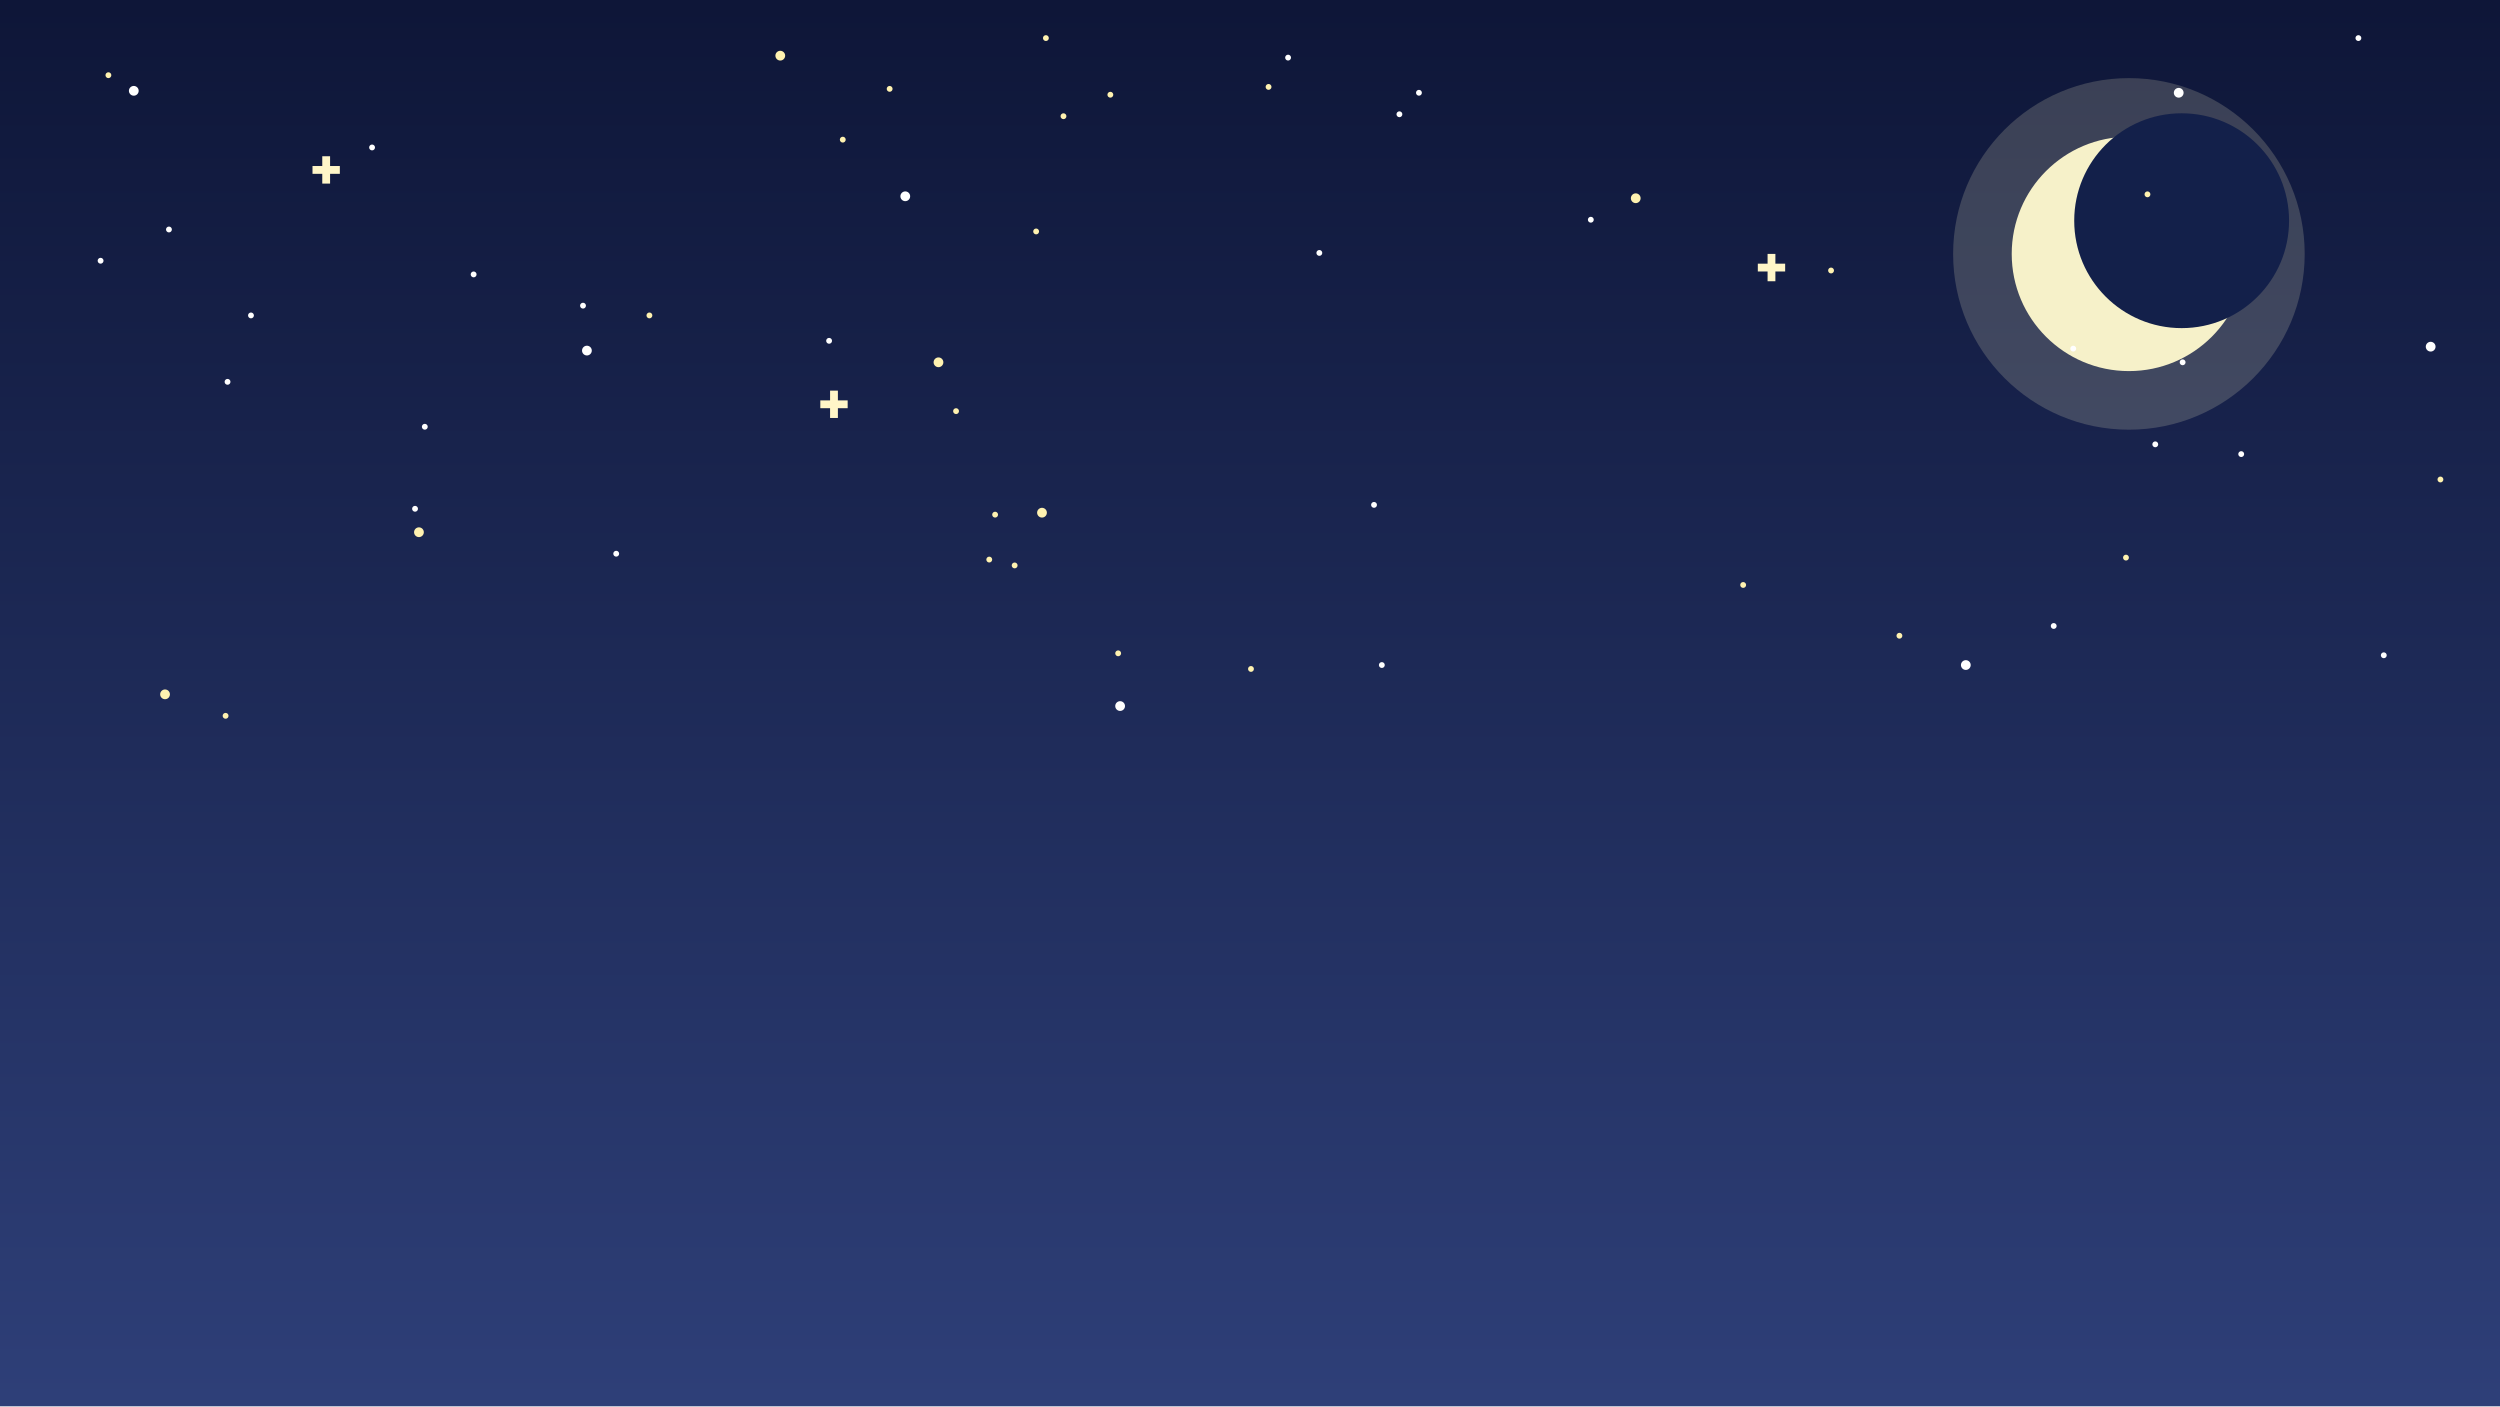
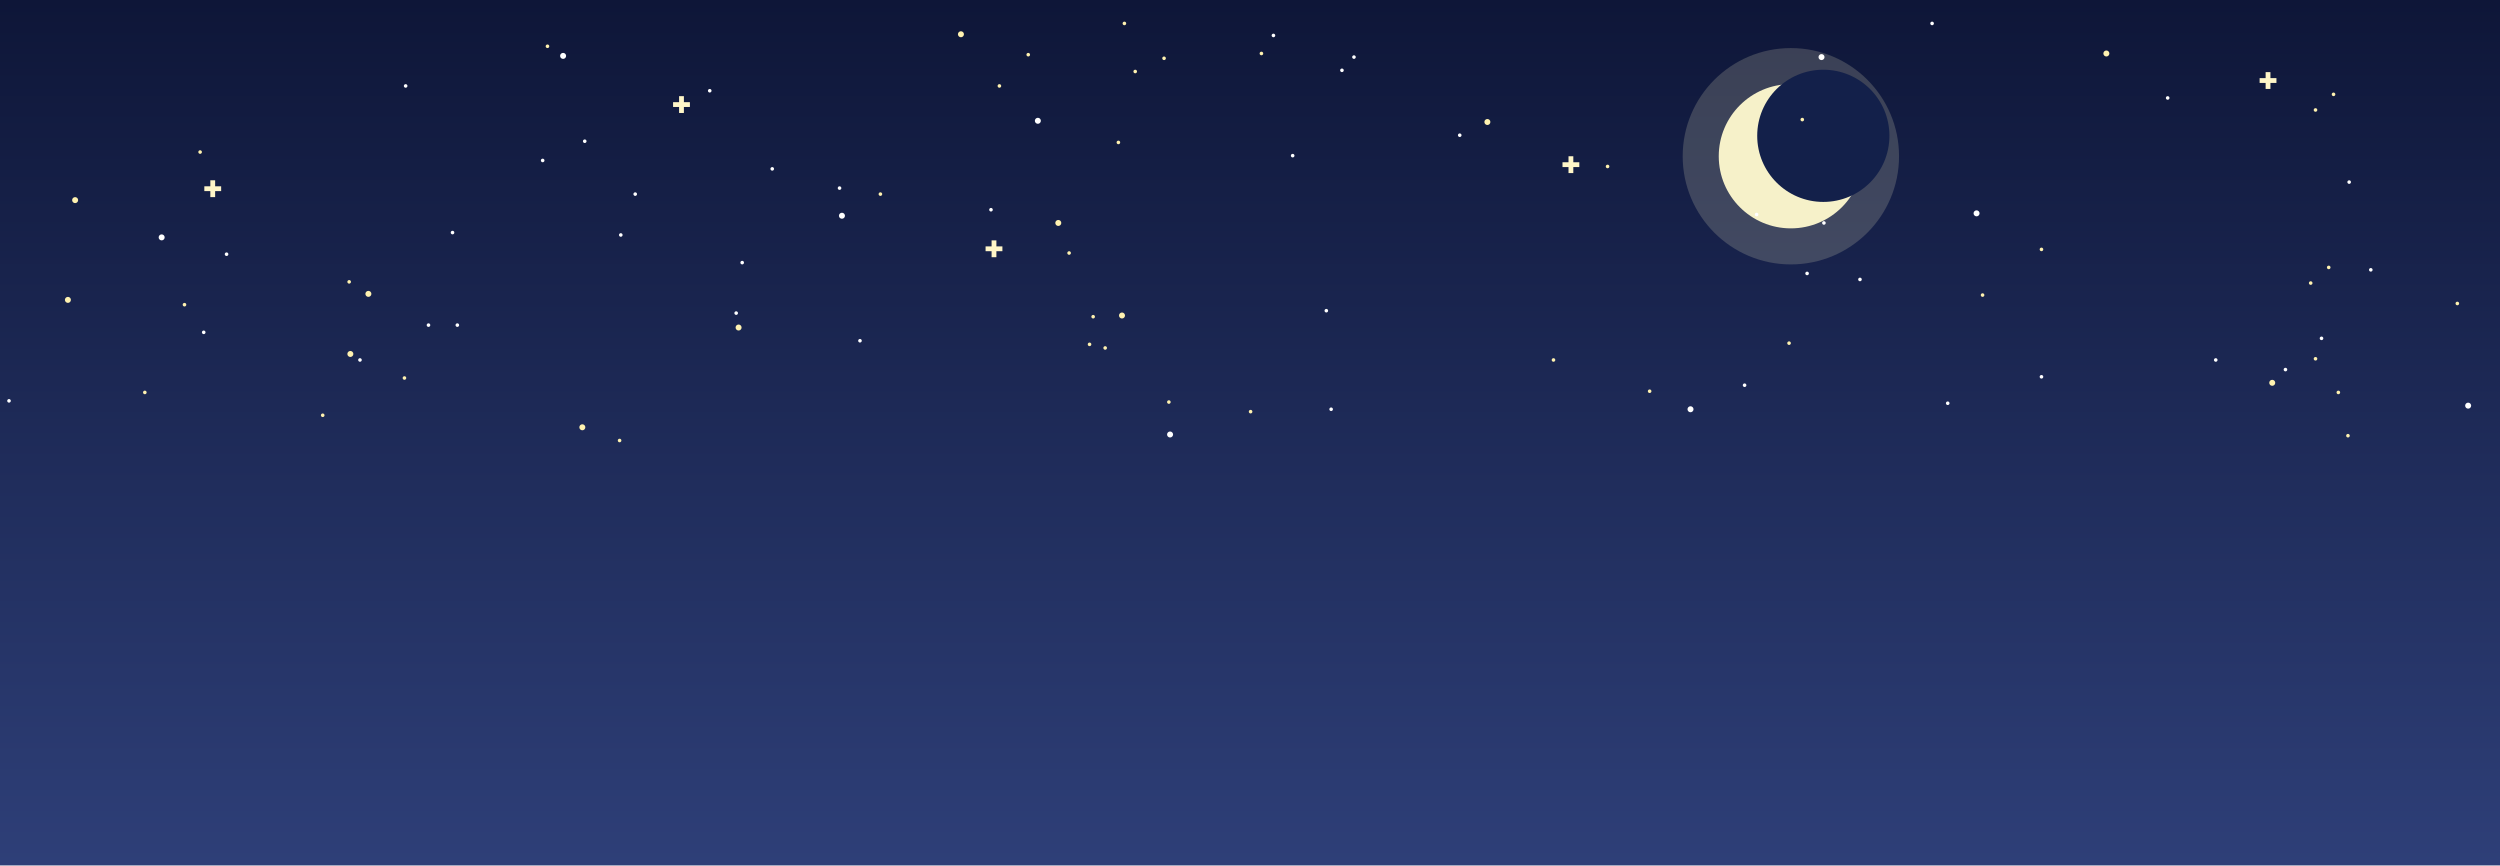
- <svg xmlns="http://www.w3.org/2000/svg" width="1280" height="720" viewBox="0 0 1280 720">
+ <svg xmlns="http://www.w3.org/2000/svg" width="2080" height="720" viewBox="-400 0 2080 720">
  <defs>
    <linearGradient id="g0" x1="0" y1="0" x2="0" y2="1">
      <stop offset="0" stop-color="#0E1638" />
      <stop offset="1" stop-color="#2E3F78" />
    </linearGradient>
  </defs>
-   <rect width="1280" height="720" fill="url(#g0)" />
+   <rect x="-400" width="2080" height="720" fill="url(#g0)" />
  <ellipse cx="1090" cy="130" rx="90" ry="90" fill="#F6F1C9" fill-opacity="0.188" />
  <ellipse cx="1090" cy="130" rx="60" ry="60" fill="#F6F1C9" />
  <ellipse cx="1117" cy="113" rx="55" ry="55" fill="#13204A" />
  <ellipse cx="716.5" cy="58.5" rx="1.5" ry="1.5" fill="#FFFFFF" />
  <ellipse cx="649.5" cy="44.5" rx="1.5" ry="1.5" fill="#FFF2B0" />
  <ellipse cx="530.5" cy="118.5" rx="1.5" ry="1.5" fill="#FFF2B0" />
  <ellipse cx="116.5" cy="195.5" rx="1.5" ry="1.5" fill="#FFFFFF" />
  <ellipse cx="217.5" cy="218.5" rx="1.5" ry="1.5" fill="#FFFFFF" />
  <ellipse cx="84.5" cy="355.5" rx="2.5" ry="2.5" fill="#FFF2B0" />
  <ellipse cx="573.5" cy="361.5" rx="2.5" ry="2.5" fill="#FFFFFF" />
  <ellipse cx="703.5" cy="258.5" rx="1.5" ry="1.5" fill="#FFFFFF" />
  <ellipse cx="1244.5" cy="177.5" rx="2.5" ry="2.5" fill="#FFFFFF" />
  <ellipse cx="431.5" cy="71.5" rx="1.5" ry="1.5" fill="#FFF2B0" />
  <ellipse cx="455.5" cy="45.5" rx="1.5" ry="1.5" fill="#FFF2B0" />
  <ellipse cx="1117.5" cy="185.5" rx="1.5" ry="1.5" fill="#FFFFFF" />
  <ellipse cx="519.5" cy="289.5" rx="1.5" ry="1.5" fill="#FFF2B0" />
  <ellipse cx="300.5" cy="179.5" rx="2.5" ry="2.5" fill="#FFFFFF" />
  <ellipse cx="533.5" cy="262.5" rx="2.5" ry="2.5" fill="#FFF2B0" />
  <ellipse cx="424.5" cy="174.5" rx="1.5" ry="1.5" fill="#FFFFFF" />
  <ellipse cx="1061.5" cy="178.5" rx="1.5" ry="1.5" fill="#FFFFFF" />
  <ellipse cx="315.5" cy="283.5" rx="1.5" ry="1.5" fill="#FFFFFF" />
  <ellipse cx="972.5" cy="325.5" rx="1.5" ry="1.5" fill="#FFF2B0" />
  <ellipse cx="1088.5" cy="285.5" rx="1.5" ry="1.5" fill="#FFF2B0" />
  <ellipse cx="51.5" cy="133.5" rx="1.5" ry="1.5" fill="#FFFFFF" />
  <ellipse cx="509.5" cy="263.5" rx="1.5" ry="1.5" fill="#FFF2B0" />
  <ellipse cx="1207.5" cy="19.5" rx="1.5" ry="1.5" fill="#FFFFFF" />
  <ellipse cx="568.5" cy="48.5" rx="1.5" ry="1.5" fill="#FFF2B0" />
  <ellipse cx="1103.5" cy="227.5" rx="1.5" ry="1.5" fill="#FFFFFF" />
  <ellipse cx="1006.5" cy="340.5" rx="2.5" ry="2.5" fill="#FFFFFF" />
  <ellipse cx="214.5" cy="272.5" rx="2.5" ry="2.5" fill="#FFF2B0" />
  <ellipse cx="1099.5" cy="99.5" rx="1.5" ry="1.5" fill="#FFF2B0" />
  <ellipse cx="68.5" cy="46.5" rx="2.5" ry="2.5" fill="#FFFFFF" />
  <ellipse cx="1051.5" cy="320.5" rx="1.5" ry="1.5" fill="#FFFFFF" />
  <ellipse cx="86.5" cy="117.5" rx="1.5" ry="1.5" fill="#FFFFFF" />
  <ellipse cx="463.5" cy="100.5" rx="2.5" ry="2.5" fill="#FFFFFF" />
  <ellipse cx="190.5" cy="75.5" rx="1.5" ry="1.5" fill="#FFFFFF" />
  <ellipse cx="128.5" cy="161.5" rx="1.5" ry="1.5" fill="#FFFFFF" />
  <ellipse cx="535.5" cy="19.5" rx="1.5" ry="1.5" fill="#FFF2B0" />
  <ellipse cx="937.5" cy="138.5" rx="1.5" ry="1.5" fill="#FFF2B0" />
  <ellipse cx="814.5" cy="112.5" rx="1.5" ry="1.5" fill="#FFFFFF" />
  <ellipse cx="1115.5" cy="47.5" rx="2.5" ry="2.5" fill="#FFFFFF" />
  <ellipse cx="399.5" cy="28.5" rx="2.5" ry="2.5" fill="#FFF2B0" />
  <ellipse cx="489.5" cy="210.5" rx="1.5" ry="1.5" fill="#FFF2B0" />
  <ellipse cx="544.5" cy="59.5" rx="1.5" ry="1.5" fill="#FFF2B0" />
  <ellipse cx="640.5" cy="342.5" rx="1.5" ry="1.5" fill="#FFF2B0" />
  <ellipse cx="1220.5" cy="335.5" rx="1.5" ry="1.5" fill="#FFFFFF" />
  <ellipse cx="892.5" cy="299.5" rx="1.5" ry="1.5" fill="#FFF2B0" />
  <ellipse cx="1249.5" cy="245.5" rx="1.5" ry="1.5" fill="#FFF2B0" />
  <ellipse cx="115.5" cy="366.5" rx="1.5" ry="1.5" fill="#FFF2B0" />
  <ellipse cx="506.5" cy="286.5" rx="1.5" ry="1.5" fill="#FFF2B0" />
  <ellipse cx="572.5" cy="334.5" rx="1.5" ry="1.5" fill="#FFF2B0" />
  <ellipse cx="480.5" cy="185.5" rx="2.5" ry="2.5" fill="#FFF2B0" />
  <ellipse cx="212.5" cy="260.5" rx="1.5" ry="1.5" fill="#FFFFFF" />
  <ellipse cx="675.5" cy="129.5" rx="1.5" ry="1.5" fill="#FFFFFF" />
  <ellipse cx="659.5" cy="29.5" rx="1.5" ry="1.5" fill="#FFFFFF" />
  <ellipse cx="837.5" cy="101.5" rx="2.5" ry="2.5" fill="#FFF2B0" />
  <ellipse cx="1147.5" cy="232.5" rx="1.5" ry="1.5" fill="#FFFFFF" />
  <ellipse cx="242.5" cy="140.5" rx="1.5" ry="1.5" fill="#FFFFFF" />
  <ellipse cx="726.5" cy="47.5" rx="1.5" ry="1.5" fill="#FFFFFF" />
  <ellipse cx="332.5" cy="161.5" rx="1.5" ry="1.5" fill="#FFF2B0" />
  <ellipse cx="55.5" cy="38.5" rx="1.5" ry="1.5" fill="#FFF2B0" />
  <ellipse cx="707.5" cy="340.5" rx="1.5" ry="1.5" fill="#FFFFFF" />
  <ellipse cx="298.5" cy="156.5" rx="1.5" ry="1.5" fill="#FFFFFF" />
  <g transform="translate(160 80)">
    <rect x="0" y="5" width="14" height="4" fill="#FFF6C8" />
    <rect x="5" y="0" width="4" height="14" fill="#FFF6C8" />
  </g>
  <g transform="translate(420 200)">
    <rect x="0" y="5" width="14" height="4" fill="#FFF6C8" />
    <rect x="5" y="0" width="4" height="14" fill="#FFF6C8" />
  </g>
  <g transform="translate(900 130)">
    <rect x="0" y="5" width="14" height="4" fill="#FFF6C8" />
    <rect x="5" y="0" width="4" height="14" fill="#FFF6C8" />
  </g>
+   <ellipse cx="-230.5" cy="276.5" rx="1.5" ry="1.5" fill="#FFFFFF" />
+   <ellipse cx="-62.5" cy="71.5" rx="1.5" ry="1.5" fill="#FFFFFF" />
+   <ellipse cx="-279.5" cy="326.5" rx="1.5" ry="1.5" fill="#FFF2B0" />
+   <ellipse cx="-109.5" cy="234.5" rx="1.5" ry="1.5" fill="#FFF2B0" />
+   <ellipse cx="-100.5" cy="299.5" rx="1.5" ry="1.5" fill="#FFFFFF" />
+   <ellipse cx="-19.5" cy="270.5" rx="1.5" ry="1.5" fill="#FFFFFF" />
+   <ellipse cx="-93.5" cy="244.5" rx="2.5" ry="2.5" fill="#FFF2B0" />
+   <ellipse cx="-392.5" cy="333.5" rx="1.5" ry="1.5" fill="#FFFFFF" />
+   <ellipse cx="-337.5" cy="166.5" rx="2.5" ry="2.5" fill="#FFF2B0" />
+   <ellipse cx="-343.5" cy="249.5" rx="2.5" ry="2.5" fill="#FFF2B0" />
+   <ellipse cx="-43.5" cy="270.5" rx="1.5" ry="1.5" fill="#FFFFFF" />
+   <ellipse cx="-233.5" cy="126.5" rx="1.5" ry="1.5" fill="#FFF2B0" />
+   <ellipse cx="-265.5" cy="197.5" rx="2.5" ry="2.5" fill="#FFFFFF" />
+   <ellipse cx="-211.5" cy="211.5" rx="1.5" ry="1.5" fill="#FFFFFF" />
+   <ellipse cx="-131.5" cy="345.5" rx="1.5" ry="1.5" fill="#FFF2B0" />
+   <ellipse cx="-23.5" cy="193.5" rx="1.5" ry="1.5" fill="#FFFFFF" />
+   <ellipse cx="-108.5" cy="294.5" rx="2.5" ry="2.5" fill="#FFF2B0" />
+   <ellipse cx="-246.5" cy="253.5" rx="1.5" ry="1.5" fill="#FFF2B0" />
+   <ellipse cx="-63.5" cy="314.5" rx="1.5" ry="1.5" fill="#FFF2B0" />
+   <ellipse cx="1298.5" cy="207.5" rx="1.5" ry="1.5" fill="#FFF2B0" />
+   <ellipse cx="1522.5" cy="235.5" rx="1.5" ry="1.5" fill="#FFF2B0" />
+   <ellipse cx="1490.5" cy="318.5" rx="2.5" ry="2.5" fill="#FFF2B0" />
+   <ellipse cx="1541.5" cy="78.5" rx="1.5" ry="1.5" fill="#FFF2B0" />
+   <ellipse cx="1545.5" cy="326.5" rx="1.5" ry="1.5" fill="#FFF2B0" />
+   <ellipse cx="1537.5" cy="222.5" rx="1.5" ry="1.5" fill="#FFF2B0" />
+   <ellipse cx="1554.5" cy="151.5" rx="1.5" ry="1.5" fill="#FFFFFF" />
+   <ellipse cx="1501.5" cy="307.5" rx="1.5" ry="1.5" fill="#FFFFFF" />
+   <ellipse cx="1531.5" cy="281.5" rx="1.5" ry="1.5" fill="#FFFFFF" />
+   <ellipse cx="1298.5" cy="313.5" rx="1.5" ry="1.5" fill="#FFFFFF" />
+   <ellipse cx="1352.5" cy="44.5" rx="2.5" ry="2.5" fill="#FFF2B0" />
+   <ellipse cx="1553.5" cy="362.5" rx="1.5" ry="1.5" fill="#FFF2B0" />
+   <ellipse cx="1653.5" cy="337.5" rx="2.5" ry="2.5" fill="#FFFFFF" />
+   <ellipse cx="1526.5" cy="91.5" rx="1.5" ry="1.5" fill="#FFF2B0" />
+   <ellipse cx="1403.5" cy="81.5" rx="1.5" ry="1.5" fill="#FFFFFF" />
+   <ellipse cx="1644.5" cy="252.5" rx="1.5" ry="1.5" fill="#FFF2B0" />
+   <ellipse cx="1526.5" cy="298.5" rx="1.5" ry="1.5" fill="#FFF2B0" />
+   <ellipse cx="1572.5" cy="224.5" rx="1.5" ry="1.5" fill="#FFFFFF" />
+   <ellipse cx="1443.5" cy="299.5" rx="1.5" ry="1.5" fill="#FFFFFF" />
+   <g transform="translate(-230 150)">
+     <rect x="0" y="5" width="14" height="4" fill="#FFF6C8" />
+     <rect x="5" y="0" width="4" height="14" fill="#FFF6C8" />
+   </g>
+   <g transform="translate(1480 60)">
+     <rect x="0" y="5" width="14" height="4" fill="#FFF6C8" />
+     <rect x="5" y="0" width="4" height="14" fill="#FFF6C8" />
+   </g>
</svg>
